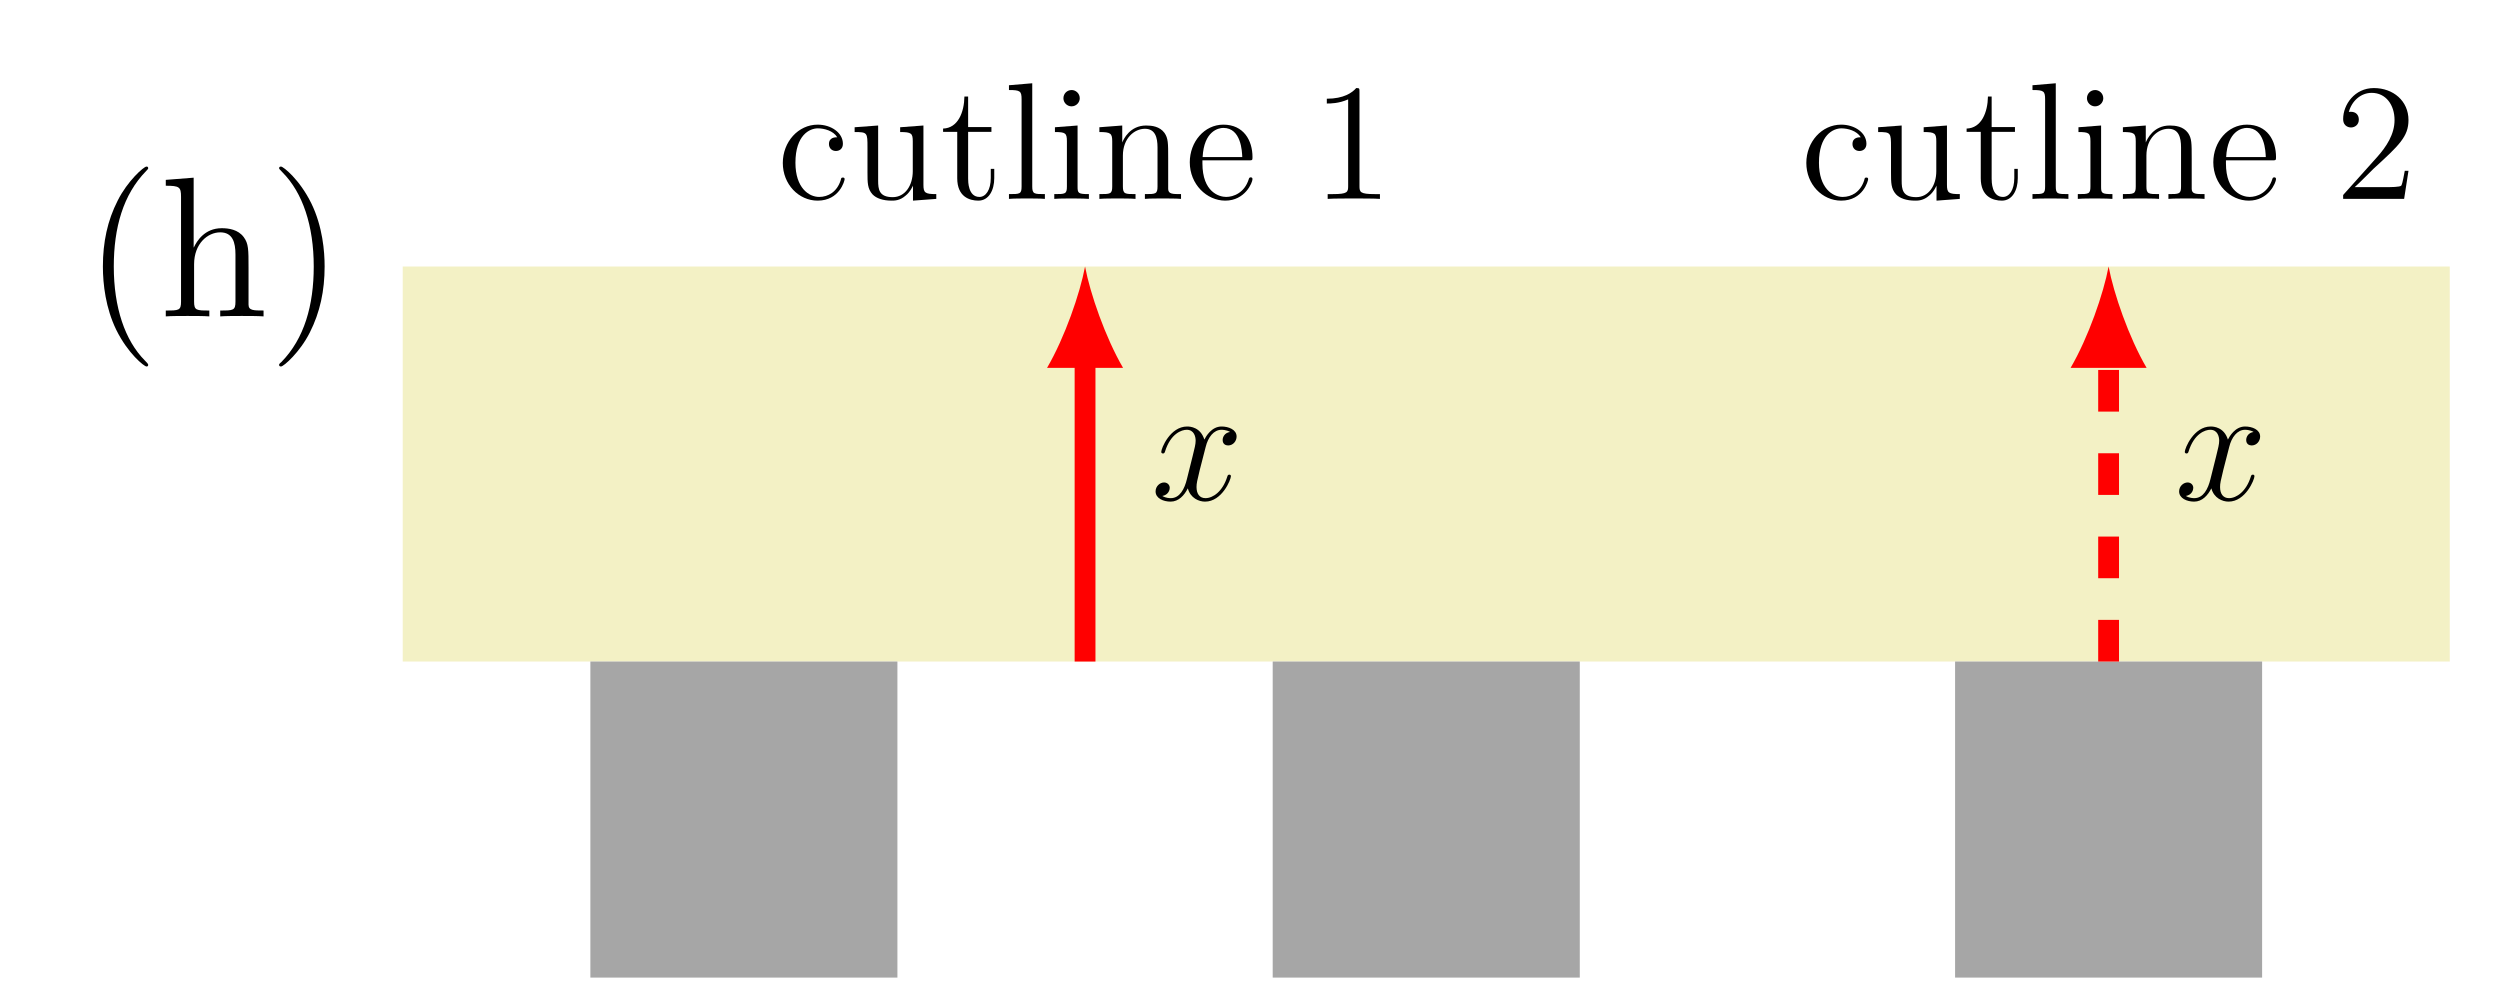
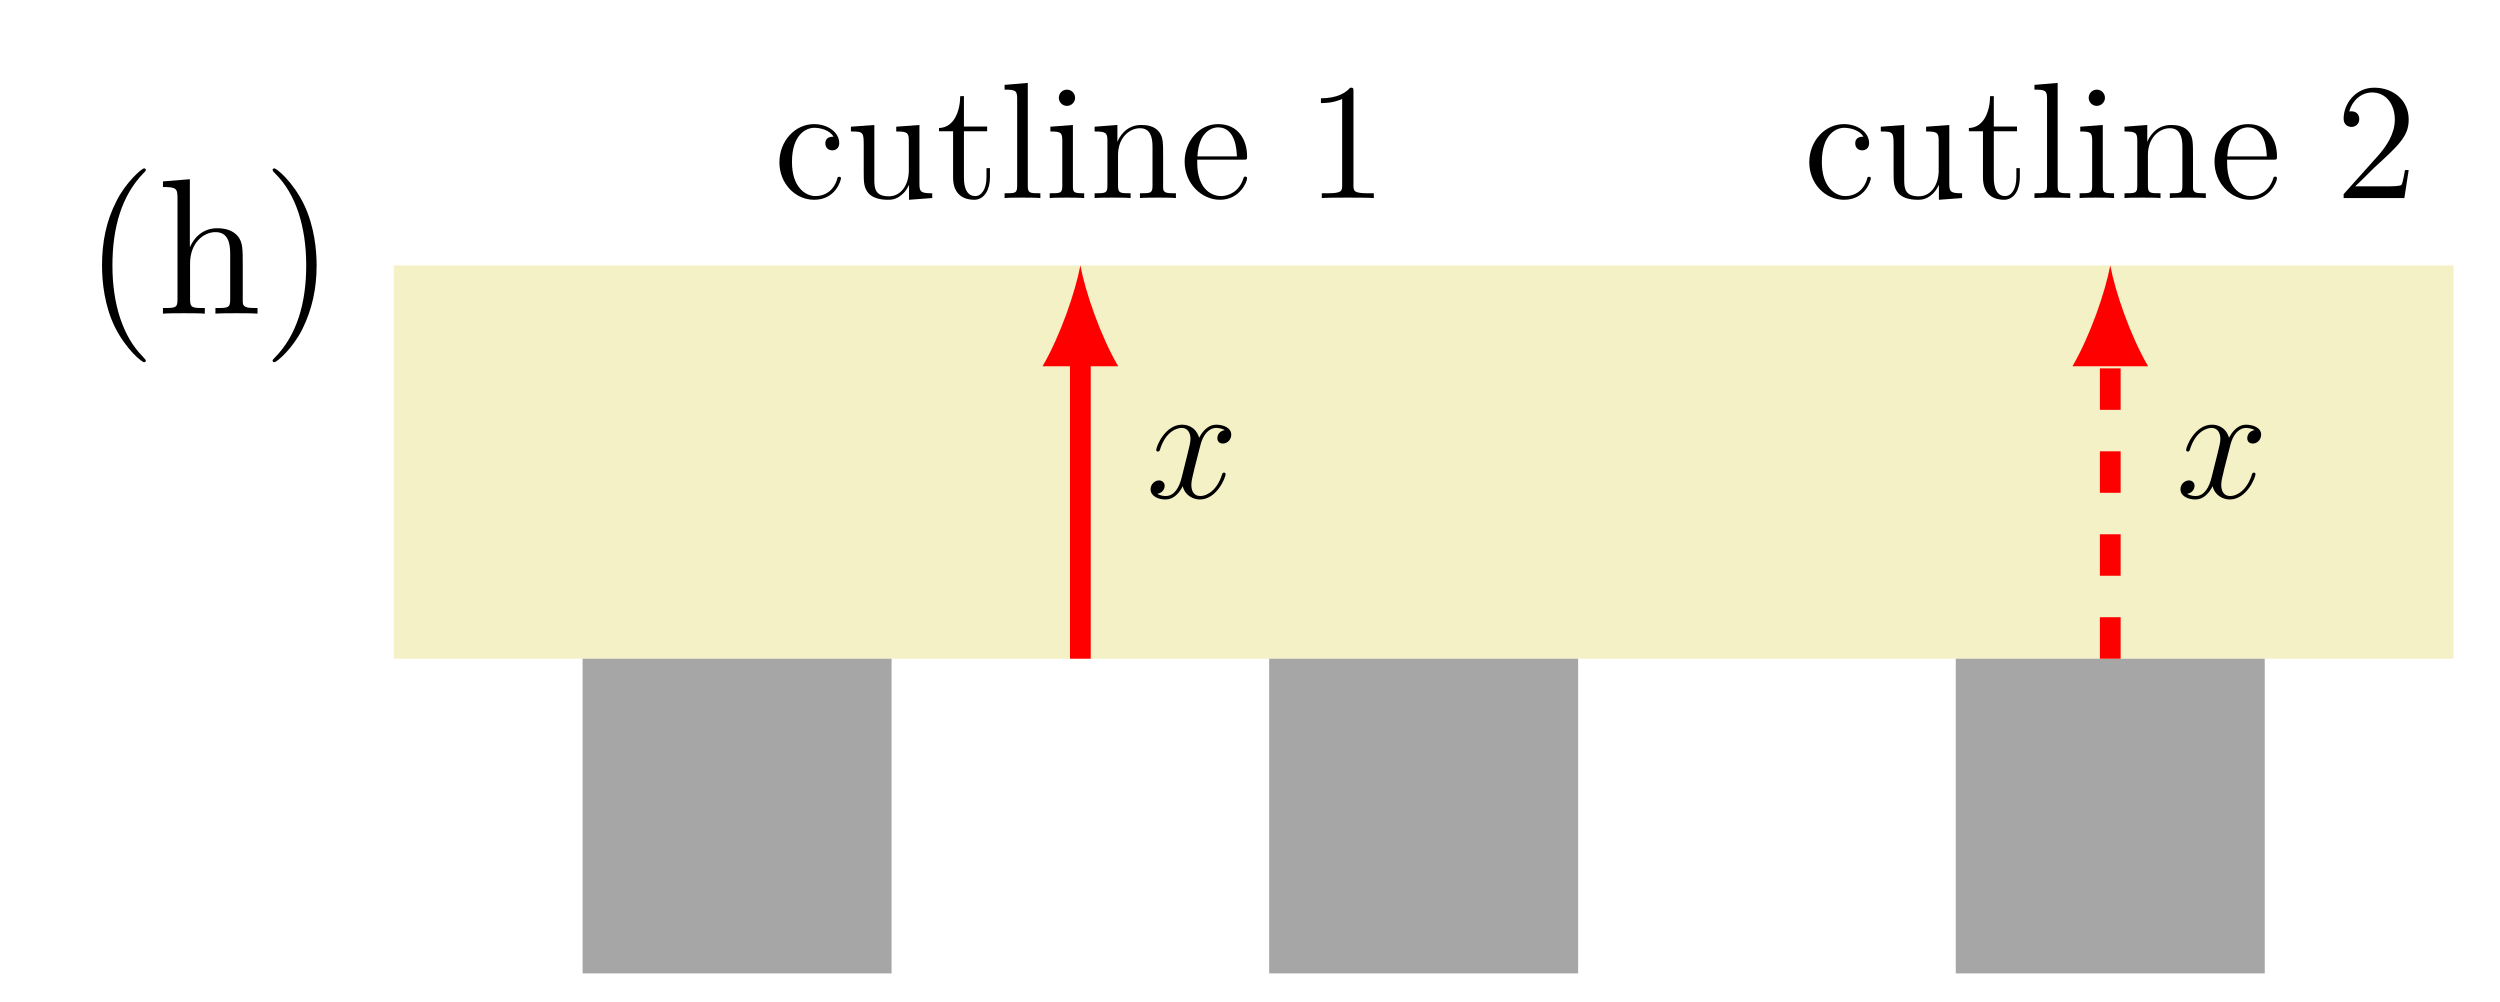
- <svg xmlns="http://www.w3.org/2000/svg" xmlns:xlink="http://www.w3.org/1999/xlink" width="179.39pt" height="72.14pt" viewBox="0 0 179.39 72.14" version="1.1" id="svg120">
+ <svg xmlns="http://www.w3.org/2000/svg" xmlns:xlink="http://www.w3.org/1999/xlink" width="180.16pt" height="72.14pt" viewBox="0 0 180.16 72.14" version="1.1" id="svg120">
  <defs id="defs46">
    <g id="g44">
      <g id="glyph-0-0" />
      <g id="glyph-0-1">
        <path d="M 5.672 -4.875 C 5.281 -4.812 5.141 -4.516 5.141 -4.297 C 5.141 -4 5.359 -3.906 5.531 -3.906 C 5.891 -3.906 6.141 -4.219 6.141 -4.547 C 6.141 -5.047 5.562 -5.266 5.062 -5.266 C 4.344 -5.266 3.938 -4.547 3.828 -4.328 C 3.547 -5.219 2.812 -5.266 2.594 -5.266 C 1.375 -5.266 0.734 -3.703 0.734 -3.438 C 0.734 -3.391 0.781 -3.328 0.859 -3.328 C 0.953 -3.328 0.984 -3.406 1 -3.453 C 1.406 -4.781 2.219 -5.031 2.562 -5.031 C 3.094 -5.031 3.203 -4.531 3.203 -4.25 C 3.203 -3.984 3.125 -3.703 2.984 -3.125 L 2.578 -1.5 C 2.406 -0.781 2.062 -0.125 1.422 -0.125 C 1.359 -0.125 1.062 -0.125 0.812 -0.281 C 1.25 -0.359 1.344 -0.719 1.344 -0.859 C 1.344 -1.094 1.156 -1.25 0.938 -1.25 C 0.641 -1.25 0.328 -0.984 0.328 -0.609 C 0.328 -0.109 0.891 0.125 1.406 0.125 C 1.984 0.125 2.391 -0.328 2.641 -0.828 C 2.828 -0.125 3.438 0.125 3.875 0.125 C 5.094 0.125 5.734 -1.453 5.734 -1.703 C 5.734 -1.766 5.688 -1.812 5.625 -1.812 C 5.516 -1.812 5.5 -1.75 5.469 -1.656 C 5.141 -0.609 4.453 -0.125 3.906 -0.125 C 3.484 -0.125 3.266 -0.438 3.266 -0.922 C 3.266 -1.188 3.312 -1.375 3.5 -2.156 L 3.922 -3.797 C 4.094 -4.5 4.5 -5.031 5.062 -5.031 C 5.078 -5.031 5.422 -5.031 5.672 -4.875 Z M 5.672 -4.875 " id="path3" />
      </g>
      <g id="glyph-1-0" />
      <g id="glyph-1-1">
        <path d="M 4.859 -1.422 C 4.859 -1.531 4.766 -1.531 4.734 -1.531 C 4.625 -1.531 4.609 -1.5 4.578 -1.344 C 4.312 -0.5 3.672 -0.141 3.031 -0.141 C 2.297 -0.141 1.328 -0.781 1.328 -2.594 C 1.328 -4.578 2.344 -5.062 2.938 -5.062 C 3.391 -5.062 4.047 -4.891 4.328 -4.422 C 4.188 -4.422 3.734 -4.422 3.734 -3.938 C 3.734 -3.641 3.938 -3.438 4.234 -3.438 C 4.5 -3.438 4.734 -3.609 4.734 -3.953 C 4.734 -4.75 3.891 -5.328 2.922 -5.328 C 1.531 -5.328 0.422 -4.094 0.422 -2.578 C 0.422 -1.047 1.562 0.125 2.922 0.125 C 4.5 0.125 4.859 -1.312 4.859 -1.422 Z M 4.859 -1.422 " id="path7" />
      </g>
      <g id="glyph-1-2">
        <path d="M 6.234 0 L 6.234 -0.344 C 5.422 -0.344 5.312 -0.438 5.312 -1.016 L 5.312 -5.266 L 3.641 -5.141 L 3.641 -4.797 C 4.453 -4.797 4.547 -4.703 4.547 -4.125 L 4.547 -1.984 C 4.547 -0.969 4 -0.125 3.109 -0.125 C 2.125 -0.125 2.062 -0.688 2.062 -1.312 L 2.062 -5.266 L 0.375 -5.141 L 0.375 -4.797 C 1.297 -4.797 1.297 -4.75 1.297 -3.688 L 1.297 -1.906 C 1.297 -1.156 1.297 -0.734 1.656 -0.328 C 1.938 -0.031 2.422 0.125 3.031 0.125 C 3.234 0.125 3.625 0.125 4.031 -0.234 C 4.375 -0.5 4.562 -0.953 4.562 -0.953 L 4.562 0.125 Z M 6.234 0 " id="path10" />
      </g>
      <g id="glyph-1-3">
        <path d="M 3.891 -1.484 L 3.891 -2.156 L 3.641 -2.156 L 3.641 -1.5 C 3.641 -0.641 3.281 -0.141 2.828 -0.141 C 2.016 -0.141 2.016 -1.25 2.016 -1.453 L 2.016 -4.812 L 3.688 -4.812 L 3.688 -5.156 L 2.016 -5.156 L 2.016 -7.344 L 1.75 -7.344 C 1.734 -6.234 1.297 -5.078 0.219 -5.047 L 0.219 -4.812 L 1.234 -4.812 L 1.234 -1.484 C 1.234 -0.156 2.109 0.125 2.75 0.125 C 3.5 0.125 3.891 -0.625 3.891 -1.484 Z M 3.891 -1.484 " id="path13" />
      </g>
      <g id="glyph-1-4">
        <path d="M 2.969 0 L 2.969 -0.344 C 2.203 -0.344 2.062 -0.344 2.062 -0.891 L 2.062 -8.297 L 0.391 -8.156 L 0.391 -7.812 C 1.203 -7.812 1.297 -7.734 1.297 -7.141 L 1.297 -0.891 C 1.297 -0.344 1.172 -0.344 0.391 -0.344 L 0.391 0 C 0.734 -0.031 1.312 -0.031 1.672 -0.031 C 2.031 -0.031 2.625 -0.031 2.969 0 Z M 2.969 0 " id="path16" />
      </g>
      <g id="glyph-1-5">
        <path d="M 2.875 0 L 2.875 -0.344 C 2.109 -0.344 2.062 -0.406 2.062 -0.875 L 2.062 -5.266 L 0.438 -5.141 L 0.438 -4.797 C 1.188 -4.797 1.297 -4.719 1.297 -4.141 L 1.297 -0.891 C 1.297 -0.344 1.172 -0.344 0.391 -0.344 L 0.391 0 C 0.734 -0.031 1.297 -0.031 1.656 -0.031 C 1.781 -0.031 2.469 -0.031 2.875 0 Z M 2.219 -7.219 C 2.219 -7.578 1.922 -7.812 1.641 -7.812 C 1.297 -7.812 1.047 -7.547 1.047 -7.219 C 1.047 -6.906 1.312 -6.641 1.625 -6.641 C 1.984 -6.641 2.219 -6.938 2.219 -7.219 Z M 2.219 -7.219 " id="path19" />
      </g>
      <g id="glyph-1-6">
        <path d="M 6.234 0 L 6.234 -0.344 C 5.625 -0.344 5.328 -0.344 5.312 -0.703 L 5.312 -2.906 C 5.312 -4.016 5.312 -4.344 5.047 -4.734 C 4.703 -5.203 4.141 -5.266 3.734 -5.266 C 2.562 -5.266 2.109 -4.281 2.016 -4.047 L 2.016 -5.266 L 0.375 -5.141 L 0.375 -4.797 C 1.188 -4.797 1.297 -4.703 1.297 -4.125 L 1.297 -0.891 C 1.297 -0.344 1.156 -0.344 0.375 -0.344 L 0.375 0 C 0.688 -0.031 1.344 -0.031 1.672 -0.031 C 2.016 -0.031 2.672 -0.031 2.969 0 L 2.969 -0.344 C 2.219 -0.344 2.062 -0.344 2.062 -0.891 L 2.062 -3.109 C 2.062 -4.359 2.891 -5.031 3.641 -5.031 C 4.375 -5.031 4.547 -4.422 4.547 -3.688 L 4.547 -0.891 C 4.547 -0.344 4.406 -0.344 3.641 -0.344 L 3.641 0 C 3.938 -0.031 4.594 -0.031 4.922 -0.031 C 5.266 -0.031 5.922 -0.031 6.234 0 Z M 6.234 0 " id="path22" />
      </g>
      <g id="glyph-1-7">
        <path d="M 4.859 -1.422 C 4.859 -1.5 4.812 -1.547 4.734 -1.547 C 4.641 -1.547 4.609 -1.484 4.594 -1.422 C 4.281 -0.422 3.484 -0.141 2.969 -0.141 C 2.469 -0.141 1.266 -0.484 1.266 -2.547 L 1.266 -2.766 L 4.578 -2.766 C 4.844 -2.766 4.859 -2.766 4.859 -3 C 4.859 -4.203 4.219 -5.328 2.766 -5.328 C 1.406 -5.328 0.359 -4.094 0.359 -2.625 C 0.359 -1.047 1.578 0.125 2.906 0.125 C 4.328 0.125 4.859 -1.172 4.859 -1.422 Z M 4.125 -3 L 1.281 -3 C 1.375 -4.875 2.422 -5.094 2.766 -5.094 C 4.047 -5.094 4.109 -3.406 4.125 -3 Z M 4.125 -3 " id="path25" />
      </g>
      <g id="glyph-1-8">
        <path d="M 4.906 0 L 4.906 -0.344 L 4.531 -0.344 C 3.484 -0.344 3.438 -0.484 3.438 -0.922 L 3.438 -7.656 C 3.438 -7.938 3.438 -7.953 3.203 -7.953 C 2.922 -7.625 2.312 -7.188 1.094 -7.188 L 1.094 -6.844 C 1.359 -6.844 1.953 -6.844 2.625 -7.141 L 2.625 -0.922 C 2.625 -0.484 2.578 -0.344 1.531 -0.344 L 1.156 -0.344 L 1.156 0 C 1.484 -0.031 2.641 -0.031 3.031 -0.031 C 3.438 -0.031 4.578 -0.031 4.906 0 Z M 4.906 0 " id="path28" />
      </g>
      <g id="glyph-1-9">
        <path d="M 5.266 -2.016 L 5 -2.016 C 4.953 -1.812 4.859 -1.141 4.75 -0.953 C 4.656 -0.844 3.984 -0.844 3.625 -0.844 L 1.406 -0.844 C 1.734 -1.125 2.469 -1.891 2.766 -2.172 C 4.594 -3.844 5.266 -4.469 5.266 -5.656 C 5.266 -7.031 4.172 -7.953 2.781 -7.953 C 1.406 -7.953 0.578 -6.766 0.578 -5.734 C 0.578 -5.125 1.109 -5.125 1.141 -5.125 C 1.406 -5.125 1.703 -5.312 1.703 -5.688 C 1.703 -6.031 1.484 -6.25 1.141 -6.25 C 1.047 -6.25 1.016 -6.25 0.984 -6.234 C 1.203 -7.047 1.859 -7.609 2.625 -7.609 C 3.641 -7.609 4.266 -6.75 4.266 -5.656 C 4.266 -4.641 3.688 -3.75 3 -2.984 L 0.578 -0.281 L 0.578 0 L 4.953 0 Z M 5.266 -2.016 " id="path31" />
      </g>
      <g id="glyph-2-0" />
      <g id="glyph-2-1">
-         <path d="M 4.656 3.484 C 4.656 3.438 4.656 3.406 4.422 3.172 C 2.984 1.719 2.188 -0.641 2.188 -3.578 C 2.188 -6.359 2.859 -8.75 4.516 -10.438 C 4.656 -10.578 4.656 -10.594 4.656 -10.641 C 4.656 -10.734 4.594 -10.75 4.531 -10.75 C 4.344 -10.75 3.172 -9.719 2.469 -8.312 C 1.734 -6.875 1.406 -5.328 1.406 -3.578 C 1.406 -2.297 1.609 -0.594 2.359 0.953 C 3.203 2.672 4.375 3.594 4.531 3.594 C 4.594 3.594 4.656 3.578 4.656 3.484 Z M 4.656 3.484 " id="path35" />
+         <path d="M 4.531 3.391 C 4.531 3.344 4.531 3.328 4.297 3.078 C 2.906 1.672 2.125 -0.625 2.125 -3.469 C 2.125 -6.188 2.781 -8.516 4.391 -10.156 C 4.531 -10.281 4.531 -10.312 4.531 -10.359 C 4.531 -10.438 4.469 -10.469 4.406 -10.469 C 4.234 -10.469 3.078 -9.453 2.406 -8.094 C 1.688 -6.688 1.375 -5.188 1.375 -3.469 C 1.375 -2.234 1.562 -0.578 2.281 0.922 C 3.109 2.594 4.25 3.5 4.406 3.5 C 4.469 3.5 4.531 3.469 4.531 3.391 Z M 4.531 3.391 " id="path35" />
      </g>
      <g id="glyph-2-2">
-         <path d="M 7.469 0 L 7.469 -0.422 C 6.75 -0.422 6.391 -0.422 6.391 -0.844 L 6.391 -3.484 C 6.391 -4.812 6.391 -5.219 6.047 -5.688 C 5.641 -6.234 4.969 -6.328 4.469 -6.328 C 3.234 -6.328 2.672 -5.391 2.469 -4.953 L 2.453 -4.953 L 2.453 -9.953 L 0.453 -9.797 L 0.453 -9.375 C 1.438 -9.375 1.547 -9.281 1.547 -8.578 L 1.547 -1.062 C 1.547 -0.422 1.391 -0.422 0.453 -0.422 L 0.453 0 C 0.828 -0.031 1.609 -0.031 2.016 -0.031 C 2.422 -0.031 3.203 -0.031 3.578 0 L 3.578 -0.422 C 2.656 -0.422 2.484 -0.422 2.484 -1.062 L 2.484 -3.734 C 2.484 -5.234 3.469 -6.031 4.359 -6.031 C 5.25 -6.031 5.453 -5.312 5.453 -4.438 L 5.453 -1.062 C 5.453 -0.422 5.297 -0.422 4.359 -0.422 L 4.359 0 C 4.734 -0.031 5.516 -0.031 5.906 -0.031 C 6.328 -0.031 7.094 -0.031 7.469 0 Z M 7.469 0 " id="path38" />
+         <path d="M 7.266 0 L 7.266 -0.406 C 6.578 -0.406 6.219 -0.406 6.203 -0.828 L 6.203 -3.391 C 6.203 -4.688 6.203 -5.078 5.891 -5.531 C 5.484 -6.062 4.828 -6.156 4.359 -6.156 C 3.156 -6.156 2.594 -5.25 2.406 -4.812 L 2.391 -4.812 L 2.391 -9.688 L 0.453 -9.531 L 0.453 -9.125 C 1.391 -9.125 1.5 -9.031 1.5 -8.344 L 1.5 -1.031 C 1.5 -0.406 1.359 -0.406 0.453 -0.406 L 0.453 0 C 0.812 -0.031 1.562 -0.031 1.953 -0.031 C 2.359 -0.031 3.109 -0.031 3.469 0 L 3.469 -0.406 C 2.578 -0.406 2.406 -0.406 2.406 -1.031 L 2.406 -3.625 C 2.406 -5.094 3.375 -5.875 4.234 -5.875 C 5.109 -5.875 5.297 -5.156 5.297 -4.312 L 5.297 -1.031 C 5.297 -0.406 5.156 -0.406 4.234 -0.406 L 4.234 0 C 4.609 -0.031 5.359 -0.031 5.75 -0.031 C 6.156 -0.031 6.906 -0.031 7.266 0 Z M 7.266 0 " id="path38" />
      </g>
      <g id="glyph-2-3">
-         <path d="M 4.047 -3.578 C 4.047 -4.656 3.906 -6.438 3.094 -8.109 C 2.25 -9.828 1.078 -10.75 0.922 -10.75 C 0.859 -10.75 0.781 -10.734 0.781 -10.641 C 0.781 -10.594 0.781 -10.578 1.031 -10.328 C 2.469 -8.875 3.266 -6.516 3.266 -3.578 C 3.266 -0.797 2.594 1.594 0.938 3.281 C 0.781 3.406 0.781 3.438 0.781 3.484 C 0.781 3.578 0.859 3.594 0.922 3.594 C 1.109 3.594 2.281 2.562 2.984 1.156 C 3.719 -0.297 4.047 -1.844 4.047 -3.578 Z M 4.047 -3.578 " id="path41" />
+         <path d="M 3.938 -3.469 C 3.938 -4.531 3.797 -6.266 3.016 -7.891 C 2.188 -9.562 1.047 -10.469 0.891 -10.469 C 0.844 -10.469 0.766 -10.438 0.766 -10.359 C 0.766 -10.312 0.766 -10.281 1 -10.047 C 2.406 -8.641 3.188 -6.328 3.188 -3.484 C 3.188 -0.781 2.531 1.547 0.906 3.188 C 0.766 3.328 0.766 3.344 0.766 3.391 C 0.766 3.469 0.844 3.5 0.891 3.5 C 1.078 3.5 2.219 2.5 2.906 1.125 C 3.609 -0.297 3.938 -1.797 3.938 -3.469 Z M 3.938 -3.469 " id="path41" />
      </g>
    </g>
  </defs>
-   <path fill-rule="nonzero" fill="rgb(95.299%, 94.499%, 77.299%)" fill-opacity="1" d="M 28.898 47.469 L 28.898 19.125 L 175.785 19.125 L 175.785 47.469 Z M 28.898 47.469 " id="path48" />
-   <path fill-rule="nonzero" fill="rgb(65.099%, 65.099%, 65.099%)" fill-opacity="1" d="M 42.363 47.469 L 42.363 70.148 L 64.395 70.148 L 64.395 47.469 Z M 42.363 47.469 " id="path50" />
-   <path fill-rule="nonzero" fill="rgb(65.099%, 65.099%, 65.099%)" fill-opacity="1" d="M 91.324 47.469 L 91.324 70.148 L 113.359 70.148 L 113.359 47.469 Z M 91.324 47.469 " id="path52" />
-   <path fill-rule="nonzero" fill="rgb(65.099%, 65.099%, 65.099%)" fill-opacity="1" d="M 140.289 47.469 L 140.289 70.148 L 162.32 70.148 L 162.32 47.469 Z M 140.289 47.469 " id="path54" />
-   <path fill="none" stroke-width="1.494" stroke-linecap="butt" stroke-linejoin="miter" stroke="rgb(100%, 0%, 0%)" stroke-opacity="1" stroke-miterlimit="10" d="M 48.962 0.001 L 48.962 21.802 " transform="matrix(1, 0, 0, -1, 28.897, 47.47)" id="path56" />
-   <path fill-rule="nonzero" fill="rgb(100%, 0%, 0%)" fill-opacity="1" d="M 77.859 19.125 C 77.496 21.062 76.406 24.215 75.133 26.395 L 80.586 26.395 C 79.316 24.215 78.223 21.062 77.859 19.125 " id="path58" />
+   <path fill-rule="nonzero" fill="rgb(95.299%, 94.499%, 77.299%)" fill-opacity="1" d="M 28.379 47.469 L 28.379 19.125 L 176.812 19.125 L 176.812 47.469 Z M 28.379 47.469 " id="path48" />
+   <path fill-rule="nonzero" fill="rgb(65.099%, 65.099%, 65.099%)" fill-opacity="1" d="M 41.984 47.469 L 41.984 70.148 L 64.25 70.148 L 64.25 47.469 Z M 41.984 47.469 " id="path50" />
+   <path fill-rule="nonzero" fill="rgb(65.099%, 65.099%, 65.099%)" fill-opacity="1" d="M 91.461 47.469 L 91.461 70.148 L 113.727 70.148 L 113.727 47.469 Z M 91.461 47.469 " id="path52" />
+   <path fill-rule="nonzero" fill="rgb(65.099%, 65.099%, 65.099%)" fill-opacity="1" d="M 140.941 47.469 L 140.941 70.148 L 163.207 70.148 L 163.207 47.469 Z M 140.941 47.469 " id="path54" />
+   <path fill="none" stroke-width="1.494" stroke-linecap="butt" stroke-linejoin="miter" stroke="rgb(100%, 0%, 0%)" stroke-opacity="1" stroke-miterlimit="10" d="M 49.478 0.001 L 49.478 21.802 " transform="matrix(1, 0, 0, -1, 28.377, 47.47)" id="path56" />
+   <path fill-rule="nonzero" fill="rgb(100%, 0%, 0%)" fill-opacity="1" d="M 77.855 19.125 C 77.492 21.062 76.402 24.215 75.129 26.395 L 80.582 26.395 C 79.309 24.215 78.219 21.062 77.855 19.125 " id="path58" />
  <g fill="rgb(0%, 0%, 0%)" fill-opacity="1" id="g62">
-     <use xlink:href="#glyph-0-1" x="82.592" y="35.87" id="use60" />
+     <use xlink:href="#glyph-0-1" x="82.588" y="35.87" id="use60" />
  </g>
  <g fill="rgb(0%, 0%, 0%)" fill-opacity="1" id="g78">
-     <use xlink:href="#glyph-1-1" x="55.749" y="14.272" id="use64" />
-     <use xlink:href="#glyph-1-2" x="60.95" y="14.272" id="use66" />
-     <use xlink:href="#glyph-1-3" x="67.453" y="14.272" id="use68" />
-     <use xlink:href="#glyph-1-4" x="72.008" y="14.272" id="use70" />
-     <use xlink:href="#glyph-1-5" x="75.26" y="14.272" id="use72" />
-     <use xlink:href="#glyph-1-6" x="78.512" y="14.272" id="use74" />
-     <use xlink:href="#glyph-1-7" x="85.015" y="14.272" id="use76" />
+     <use xlink:href="#glyph-1-1" x="55.745" y="14.272" id="use64" />
+     <use xlink:href="#glyph-1-2" x="60.946" y="14.272" id="use66" />
+     <use xlink:href="#glyph-1-3" x="67.449" y="14.272" id="use68" />
+     <use xlink:href="#glyph-1-4" x="72.004" y="14.272" id="use70" />
+     <use xlink:href="#glyph-1-5" x="75.256" y="14.272" id="use72" />
+     <use xlink:href="#glyph-1-6" x="78.508" y="14.272" id="use74" />
+     <use xlink:href="#glyph-1-7" x="85.011" y="14.272" id="use76" />
  </g>
  <g fill="rgb(0%, 0%, 0%)" fill-opacity="1" id="g82">
-     <use xlink:href="#glyph-1-8" x="94.113" y="14.272" id="use80" />
+     <use xlink:href="#glyph-1-8" x="94.097" y="14.272" id="use80" />
  </g>
-   <path fill="none" stroke-width="1.494" stroke-linecap="butt" stroke-linejoin="miter" stroke="rgb(100%, 0%, 0%)" stroke-opacity="1" stroke-dasharray="2.989 2.989" stroke-miterlimit="10" d="M 122.408 0.001 L 122.408 21.802 " transform="matrix(1, 0, 0, -1, 28.897, 47.47)" id="path84" />
-   <path fill-rule="nonzero" fill="rgb(100%, 0%, 0%)" fill-opacity="1" d="M 151.305 19.125 C 150.941 21.062 149.852 24.215 148.578 26.395 L 154.031 26.395 C 152.758 24.215 151.668 21.062 151.305 19.125 " id="path86" />
+   <path fill="none" stroke-width="1.494" stroke-linecap="butt" stroke-linejoin="miter" stroke="rgb(100%, 0%, 0%)" stroke-opacity="1" stroke-dasharray="2.989 2.989" stroke-miterlimit="10" d="M 123.697 0.001 L 123.697 21.802 " transform="matrix(1, 0, 0, -1, 28.377, 47.47)" id="path84" />
+   <path fill-rule="nonzero" fill="rgb(100%, 0%, 0%)" fill-opacity="1" d="M 152.074 19.125 C 151.711 21.062 150.621 24.215 149.348 26.395 L 154.801 26.395 C 153.527 24.215 152.438 21.062 152.074 19.125 " id="path86" />
  <g fill="rgb(0%, 0%, 0%)" fill-opacity="1" id="g90">
-     <use xlink:href="#glyph-0-1" x="156.037" y="35.87" id="use88" />
+     <use xlink:href="#glyph-0-1" x="156.806" y="35.87" id="use88" />
  </g>
  <g fill="rgb(0%, 0%, 0%)" fill-opacity="1" id="g106">
-     <use xlink:href="#glyph-1-1" x="129.193" y="14.272" id="use92" />
-     <use xlink:href="#glyph-1-2" x="134.394" y="14.272" id="use94" />
-     <use xlink:href="#glyph-1-3" x="140.897" y="14.272" id="use96" />
-     <use xlink:href="#glyph-1-4" x="145.452" y="14.272" id="use98" />
-     <use xlink:href="#glyph-1-5" x="148.704" y="14.272" id="use100" />
-     <use xlink:href="#glyph-1-6" x="151.956" y="14.272" id="use102" />
-     <use xlink:href="#glyph-1-7" x="158.459" y="14.272" id="use104" />
+     <use xlink:href="#glyph-1-1" x="129.962" y="14.272" id="use92" />
+     <use xlink:href="#glyph-1-2" x="135.163" y="14.272" id="use94" />
+     <use xlink:href="#glyph-1-3" x="141.666" y="14.272" id="use96" />
+     <use xlink:href="#glyph-1-4" x="146.221" y="14.272" id="use98" />
+     <use xlink:href="#glyph-1-5" x="149.473" y="14.272" id="use100" />
+     <use xlink:href="#glyph-1-6" x="152.725" y="14.272" id="use102" />
+     <use xlink:href="#glyph-1-7" x="159.228" y="14.272" id="use104" />
  </g>
  <g fill="rgb(0%, 0%, 0%)" fill-opacity="1" id="g110">
-     <use xlink:href="#glyph-1-9" x="167.557" y="14.272" id="use108" />
+     <use xlink:href="#glyph-1-9" x="168.314" y="14.272" id="use108" />
  </g>
  <g fill="rgb(0%, 0%, 0%)" fill-opacity="1" id="g118">
-     <use xlink:href="#glyph-2-1" x="5.977" y="22.703" id="use112" />
-     <use xlink:href="#glyph-2-2" x="11.443" y="22.703" id="use114" />
-     <use xlink:href="#glyph-2-3" x="19.247" y="22.703" id="use116" />
+     <use xlink:href="#glyph-2-1" x="5.977" y="22.603" id="use112" />
+     <use xlink:href="#glyph-2-2" x="11.291" y="22.603" id="use114" />
+     <use xlink:href="#glyph-2-3" x="18.879" y="22.603" id="use116" />
  </g>
</svg>
